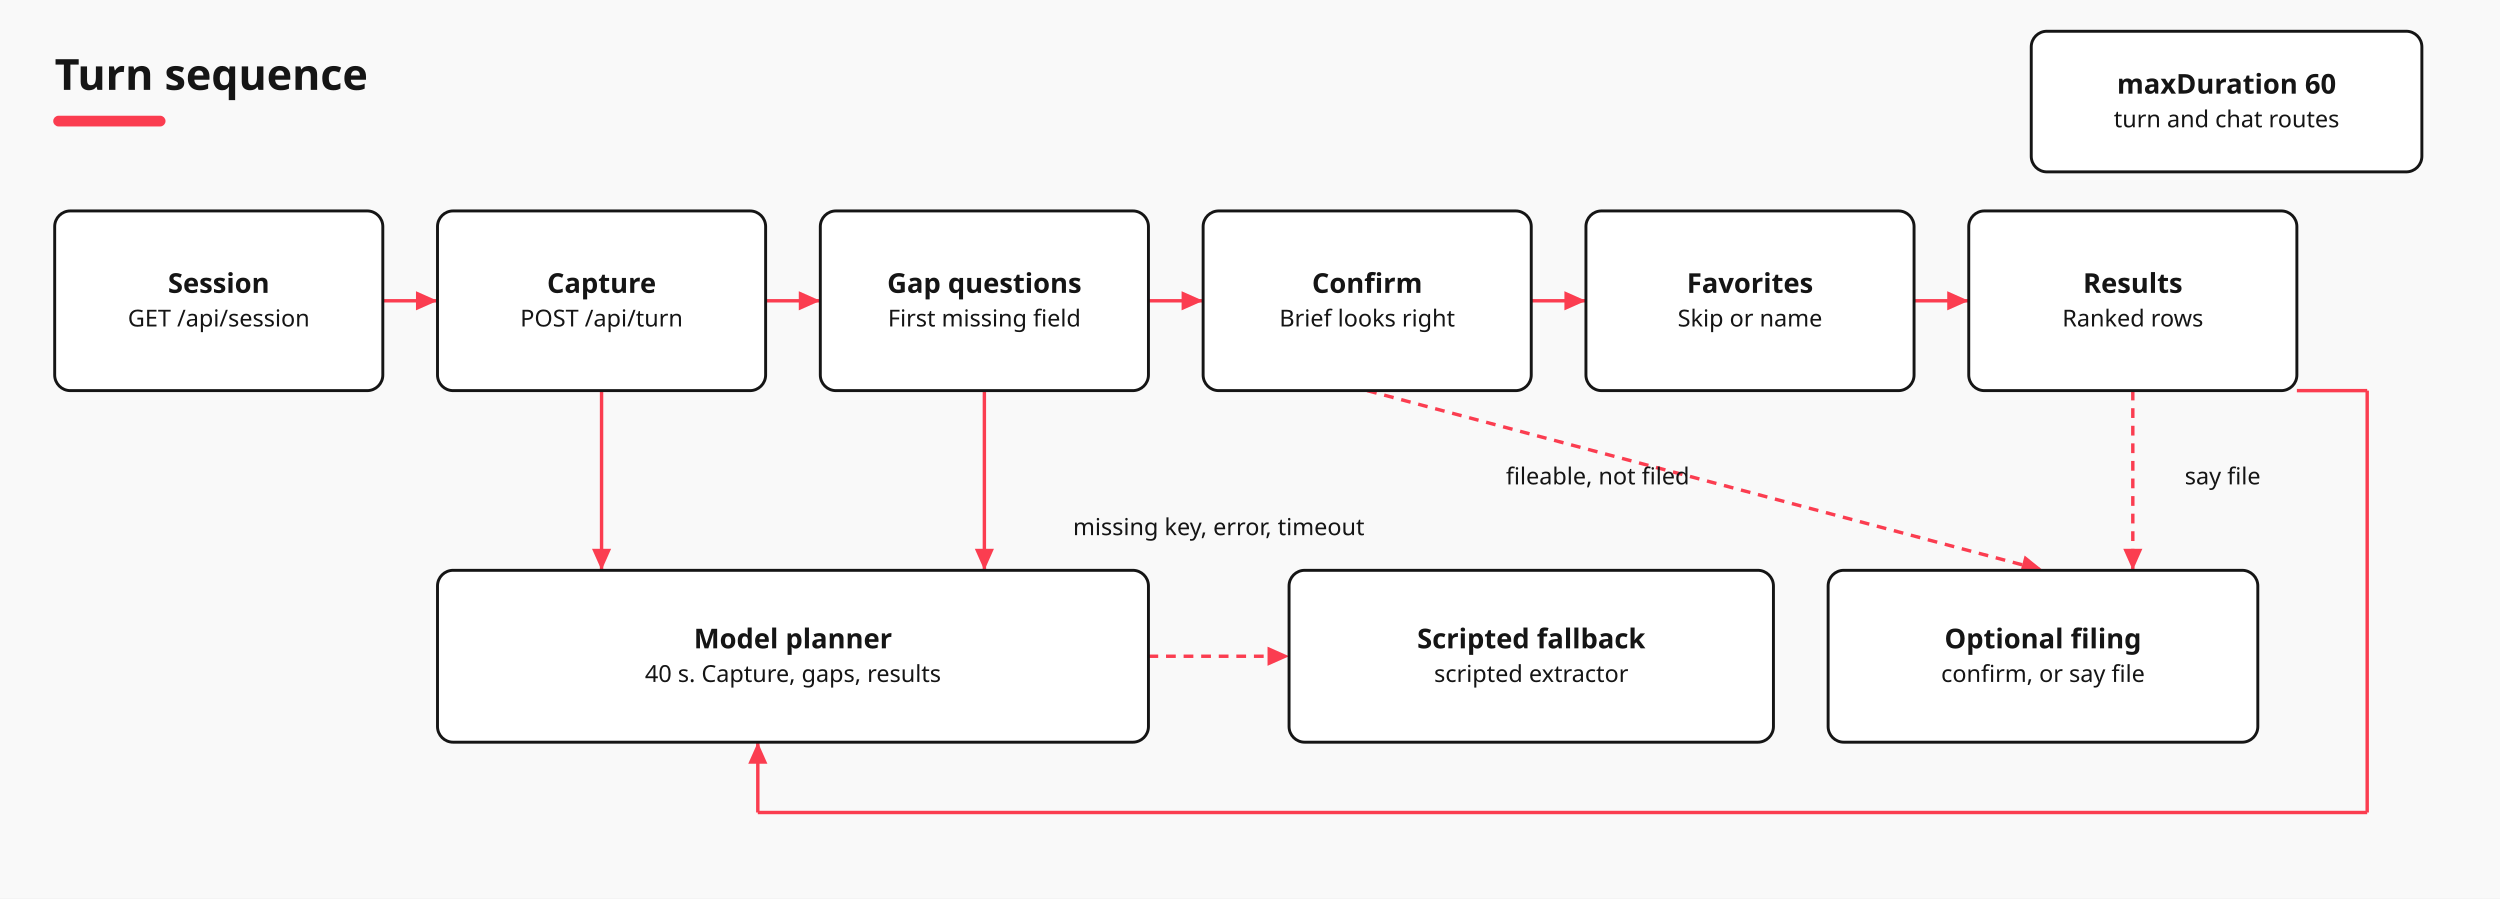
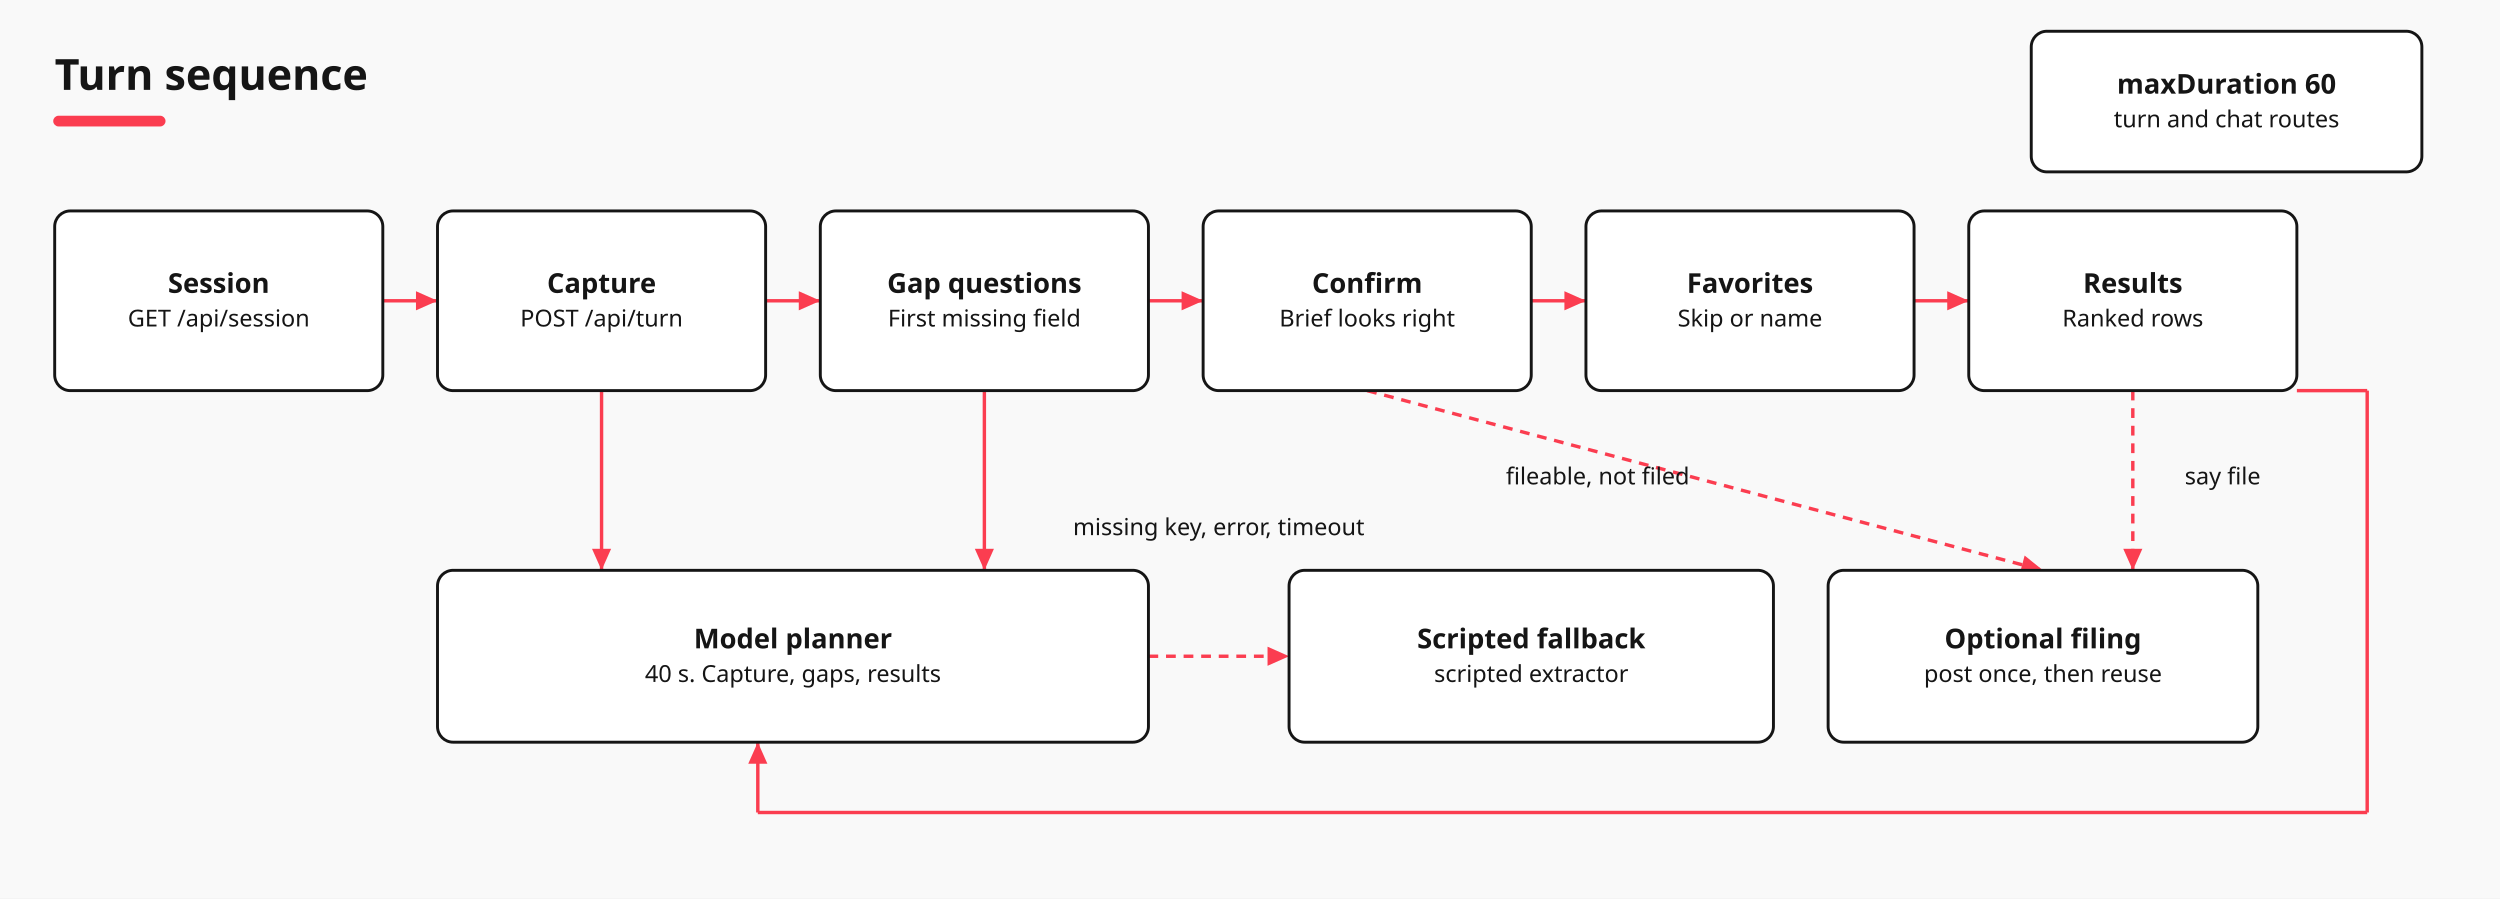
<svg xmlns="http://www.w3.org/2000/svg" width="1280" height="460" viewBox="0 0 1280 460" role="img">
  <defs>
    <marker id="arrow" viewBox="0 0 10 10" refX="9" refY="5" markerWidth="7" markerHeight="7" orient="auto-start-reverse">
      <path d="M 0 1 L 9 5 L 0 9 z" fill="#FB3D50" />
    </marker>
  </defs>
  <rect width="100%" height="100%" fill="#F9F9F9" />
  <line x1="504" y1="200" x2="504" y2="292" stroke="#FB3D50" stroke-width="1.75" marker-end="url(#arrow)" />
  <line x1="196" y1="154" x2="224" y2="154" stroke="#FB3D50" stroke-width="1.75" marker-end="url(#arrow)" />
  <line x1="1092" y1="200" x2="1092" y2="292" stroke="#FB3D50" stroke-width="1.75" stroke-dasharray="5 4" marker-end="url(#arrow)" />
  <line x1="1212" y1="200" x2="1212" y2="416" stroke="#FB3D50" stroke-width="1.75" />
  <line x1="588" y1="154" x2="616" y2="154" stroke="#FB3D50" stroke-width="1.75" marker-end="url(#arrow)" />
  <line x1="388" y1="416" x2="388" y2="380" stroke="#FB3D50" stroke-width="1.75" marker-end="url(#arrow)" />
  <line x1="392" y1="154" x2="420" y2="154" stroke="#FB3D50" stroke-width="1.75" marker-end="url(#arrow)" />
  <line x1="784" y1="154" x2="812" y2="154" stroke="#FB3D50" stroke-width="1.75" marker-end="url(#arrow)" />
  <line x1="980" y1="154" x2="1008" y2="154" stroke="#FB3D50" stroke-width="1.75" marker-end="url(#arrow)" />
  <line x1="700" y1="200" x2="1046" y2="292" stroke="#FB3D50" stroke-width="1.75" stroke-dasharray="5 4" marker-end="url(#arrow)" />
  <line x1="308" y1="200" x2="308" y2="292" stroke="#FB3D50" stroke-width="1.75" marker-end="url(#arrow)" />
  <line x1="588" y1="336" x2="660" y2="336" stroke="#FB3D50" stroke-width="1.75" stroke-dasharray="5 4" marker-end="url(#arrow)" />
  <line x1="1212" y1="416" x2="388" y2="416" stroke="#FB3D50" stroke-width="1.75" />
  <line x1="1176" y1="200" x2="1212" y2="200" stroke="#FB3D50" stroke-width="1.75" />
  <rect x="28" y="60" width="56" height="4" rx="2" fill="#FB3D50" stroke="#FB3D50" stroke-width="1.5" />
  <rect x="660" y="292" width="248" height="88" rx="8" fill="#FFFFFF" stroke="#151515" stroke-width="1.5" />
  <text x="784" y="327" text-anchor="middle" dominant-baseline="middle" fill="#151515" font-family="Instrument Sans, system-ui, sans-serif" font-size="14" font-weight="600">Scripted fallback</text>
  <text x="784" y="345" text-anchor="middle" dominant-baseline="middle" fill="#151515" font-family="Instrument Sans, system-ui, sans-serif" font-size="12" font-weight="400">scripted extractor</text>
  <rect x="936" y="292" width="220" height="88" rx="8" fill="#FFFFFF" stroke="#151515" stroke-width="1.5" />
  <text x="1046" y="327" text-anchor="middle" dominant-baseline="middle" fill="#151515" font-family="Instrument Sans, system-ui, sans-serif" font-size="14" font-weight="600">Optional filing</text>
-   <text x="1046" y="345" text-anchor="middle" dominant-baseline="middle" fill="#151515" font-family="Instrument Sans, system-ui, sans-serif" font-size="12" font-weight="400">confirm, or say file</text>
+   <text x="1046" y="345" text-anchor="middle" dominant-baseline="middle" fill="#151515" font-family="Instrument Sans, system-ui, sans-serif" font-size="12" font-weight="400">post once, then reuse</text>
  <rect x="1008" y="108" width="168" height="92" rx="8" fill="#FFFFFF" stroke="#151515" stroke-width="1.5" />
  <text x="1092" y="145" text-anchor="middle" dominant-baseline="middle" fill="#151515" font-family="Instrument Sans, system-ui, sans-serif" font-size="14" font-weight="600">Results</text>
  <text x="1092" y="163" text-anchor="middle" dominant-baseline="middle" fill="#151515" font-family="Instrument Sans, system-ui, sans-serif" font-size="12" font-weight="400">Ranked rows</text>
  <rect x="1040" y="16" width="200" height="72" rx="8" fill="#FFFFFF" stroke="#151515" stroke-width="1.5" />
  <text x="1140" y="43" text-anchor="middle" dominant-baseline="middle" fill="#151515" font-family="Instrument Sans, system-ui, sans-serif" font-size="14" font-weight="600">maxDuration 60</text>
  <text x="1140" y="61" text-anchor="middle" dominant-baseline="middle" fill="#151515" font-family="Instrument Sans, system-ui, sans-serif" font-size="12" font-weight="400">turn and chat routes</text>
  <rect x="28" y="108" width="168" height="92" rx="8" fill="#FFFFFF" stroke="#151515" stroke-width="1.5" />
  <text x="112" y="145" text-anchor="middle" dominant-baseline="middle" fill="#151515" font-family="Instrument Sans, system-ui, sans-serif" font-size="14" font-weight="600">Session</text>
  <text x="112" y="163" text-anchor="middle" dominant-baseline="middle" fill="#151515" font-family="Instrument Sans, system-ui, sans-serif" font-size="12" font-weight="400">GET /api/session</text>
  <rect x="616" y="108" width="168" height="92" rx="8" fill="#FFFFFF" stroke="#151515" stroke-width="1.5" />
  <text x="700" y="145" text-anchor="middle" dominant-baseline="middle" fill="#151515" font-family="Instrument Sans, system-ui, sans-serif" font-size="14" font-weight="600">Confirm</text>
  <text x="700" y="163" text-anchor="middle" dominant-baseline="middle" fill="#151515" font-family="Instrument Sans, system-ui, sans-serif" font-size="12" font-weight="400">Brief looks right</text>
  <rect x="812" y="108" width="168" height="92" rx="8" fill="#FFFFFF" stroke="#151515" stroke-width="1.5" />
  <text x="896" y="145" text-anchor="middle" dominant-baseline="middle" fill="#151515" font-family="Instrument Sans, system-ui, sans-serif" font-size="14" font-weight="600">Favorites</text>
  <text x="896" y="163" text-anchor="middle" dominant-baseline="middle" fill="#151515" font-family="Instrument Sans, system-ui, sans-serif" font-size="12" font-weight="400">Skip or name</text>
  <rect x="224" y="108" width="168" height="92" rx="8" fill="#FFFFFF" stroke="#151515" stroke-width="1.5" />
  <text x="308" y="145" text-anchor="middle" dominant-baseline="middle" fill="#151515" font-family="Instrument Sans, system-ui, sans-serif" font-size="14" font-weight="600">Capture</text>
  <text x="308" y="163" text-anchor="middle" dominant-baseline="middle" fill="#151515" font-family="Instrument Sans, system-ui, sans-serif" font-size="12" font-weight="400">POST /api/turn</text>
  <rect x="420" y="108" width="168" height="92" rx="8" fill="#FFFFFF" stroke="#151515" stroke-width="1.5" />
  <text x="504" y="145" text-anchor="middle" dominant-baseline="middle" fill="#151515" font-family="Instrument Sans, system-ui, sans-serif" font-size="14" font-weight="600">Gap questions</text>
  <text x="504" y="163" text-anchor="middle" dominant-baseline="middle" fill="#151515" font-family="Instrument Sans, system-ui, sans-serif" font-size="12" font-weight="400">First missing field</text>
  <rect x="224" y="292" width="364" height="88" rx="8" fill="#FFFFFF" stroke="#151515" stroke-width="1.5" />
  <text x="406" y="327" text-anchor="middle" dominant-baseline="middle" fill="#151515" font-family="Instrument Sans, system-ui, sans-serif" font-size="14" font-weight="600">Model planner</text>
  <text x="406" y="345" text-anchor="middle" dominant-baseline="middle" fill="#151515" font-family="Instrument Sans, system-ui, sans-serif" font-size="12" font-weight="400">40 s. Capture, gaps, results</text>
  <text x="28" y="46" fill="#151515" font-family="Instrument Sans, system-ui, sans-serif" font-size="22" font-weight="600">Turn sequence</text>
  <text x="1138" y="248" text-anchor="middle" fill="#151515" font-family="Instrument Sans, system-ui, sans-serif" font-size="12" font-weight="500">say file</text>
  <text x="818" y="248" text-anchor="middle" fill="#151515" font-family="Instrument Sans, system-ui, sans-serif" font-size="12" font-weight="500">fileable, not filed</text>
  <text x="624" y="274" text-anchor="middle" fill="#151515" font-family="Instrument Sans, system-ui, sans-serif" font-size="12" font-weight="500">missing key, error, timeout</text>
</svg>
